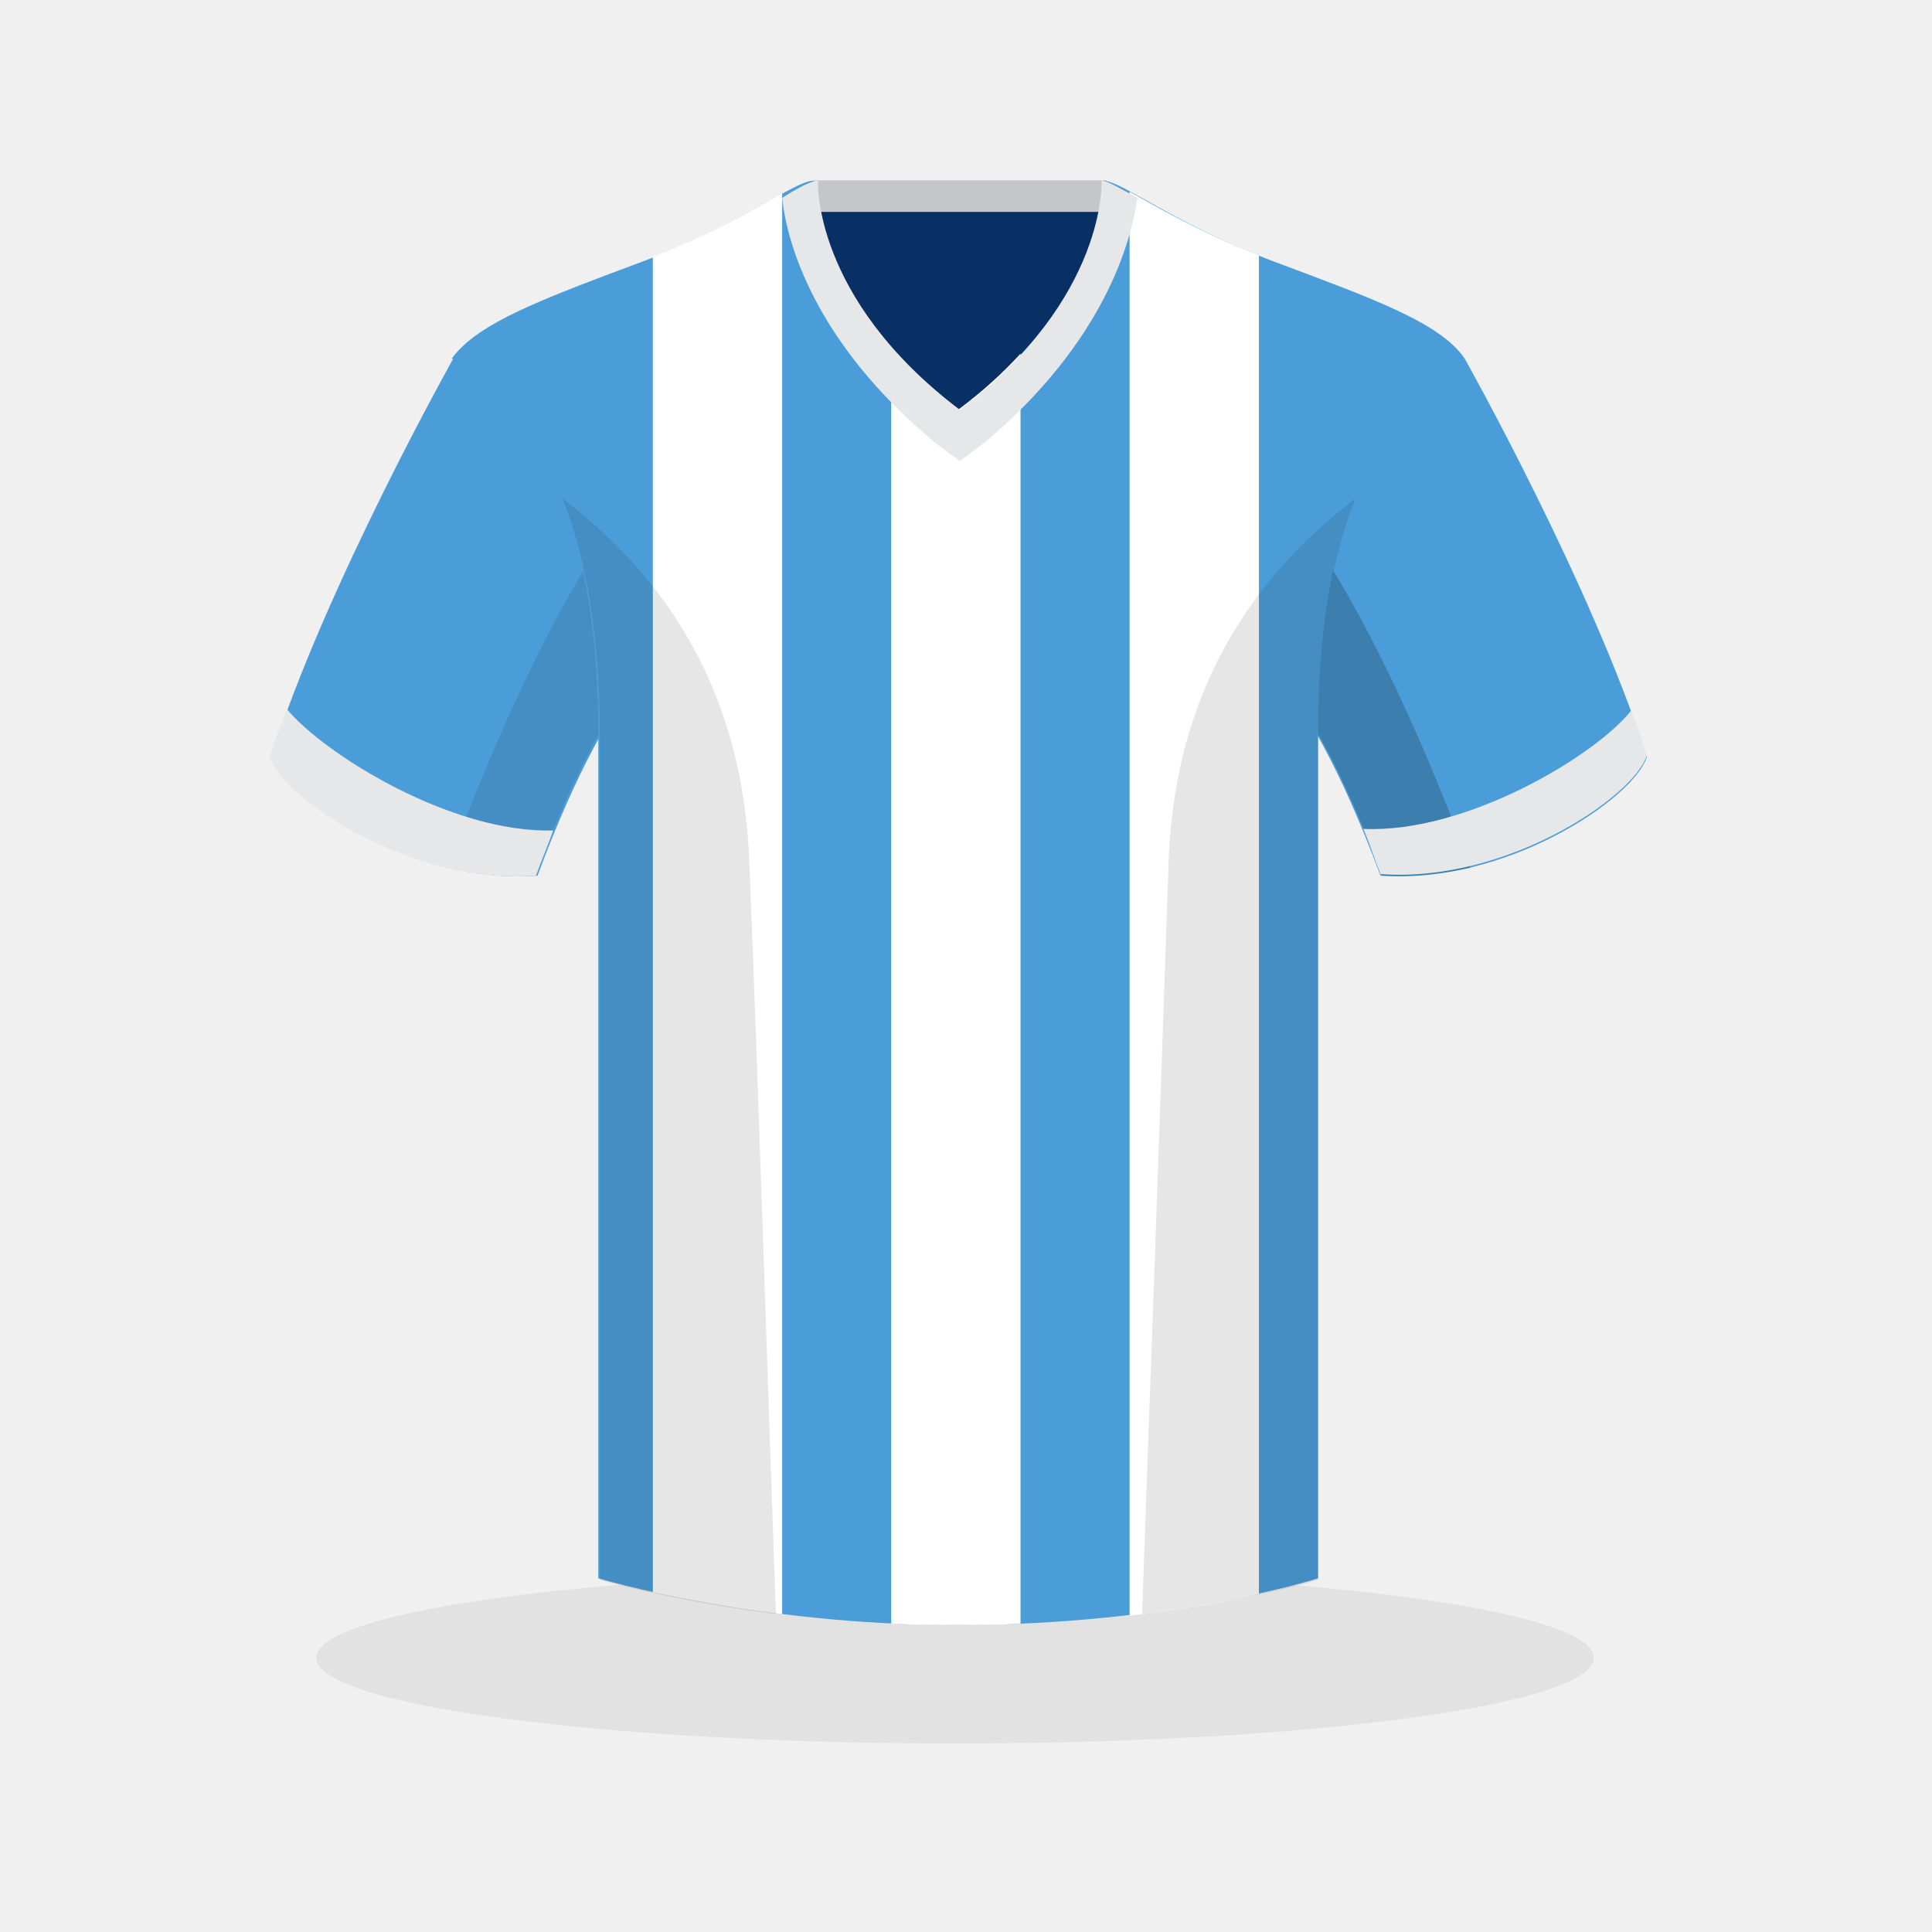
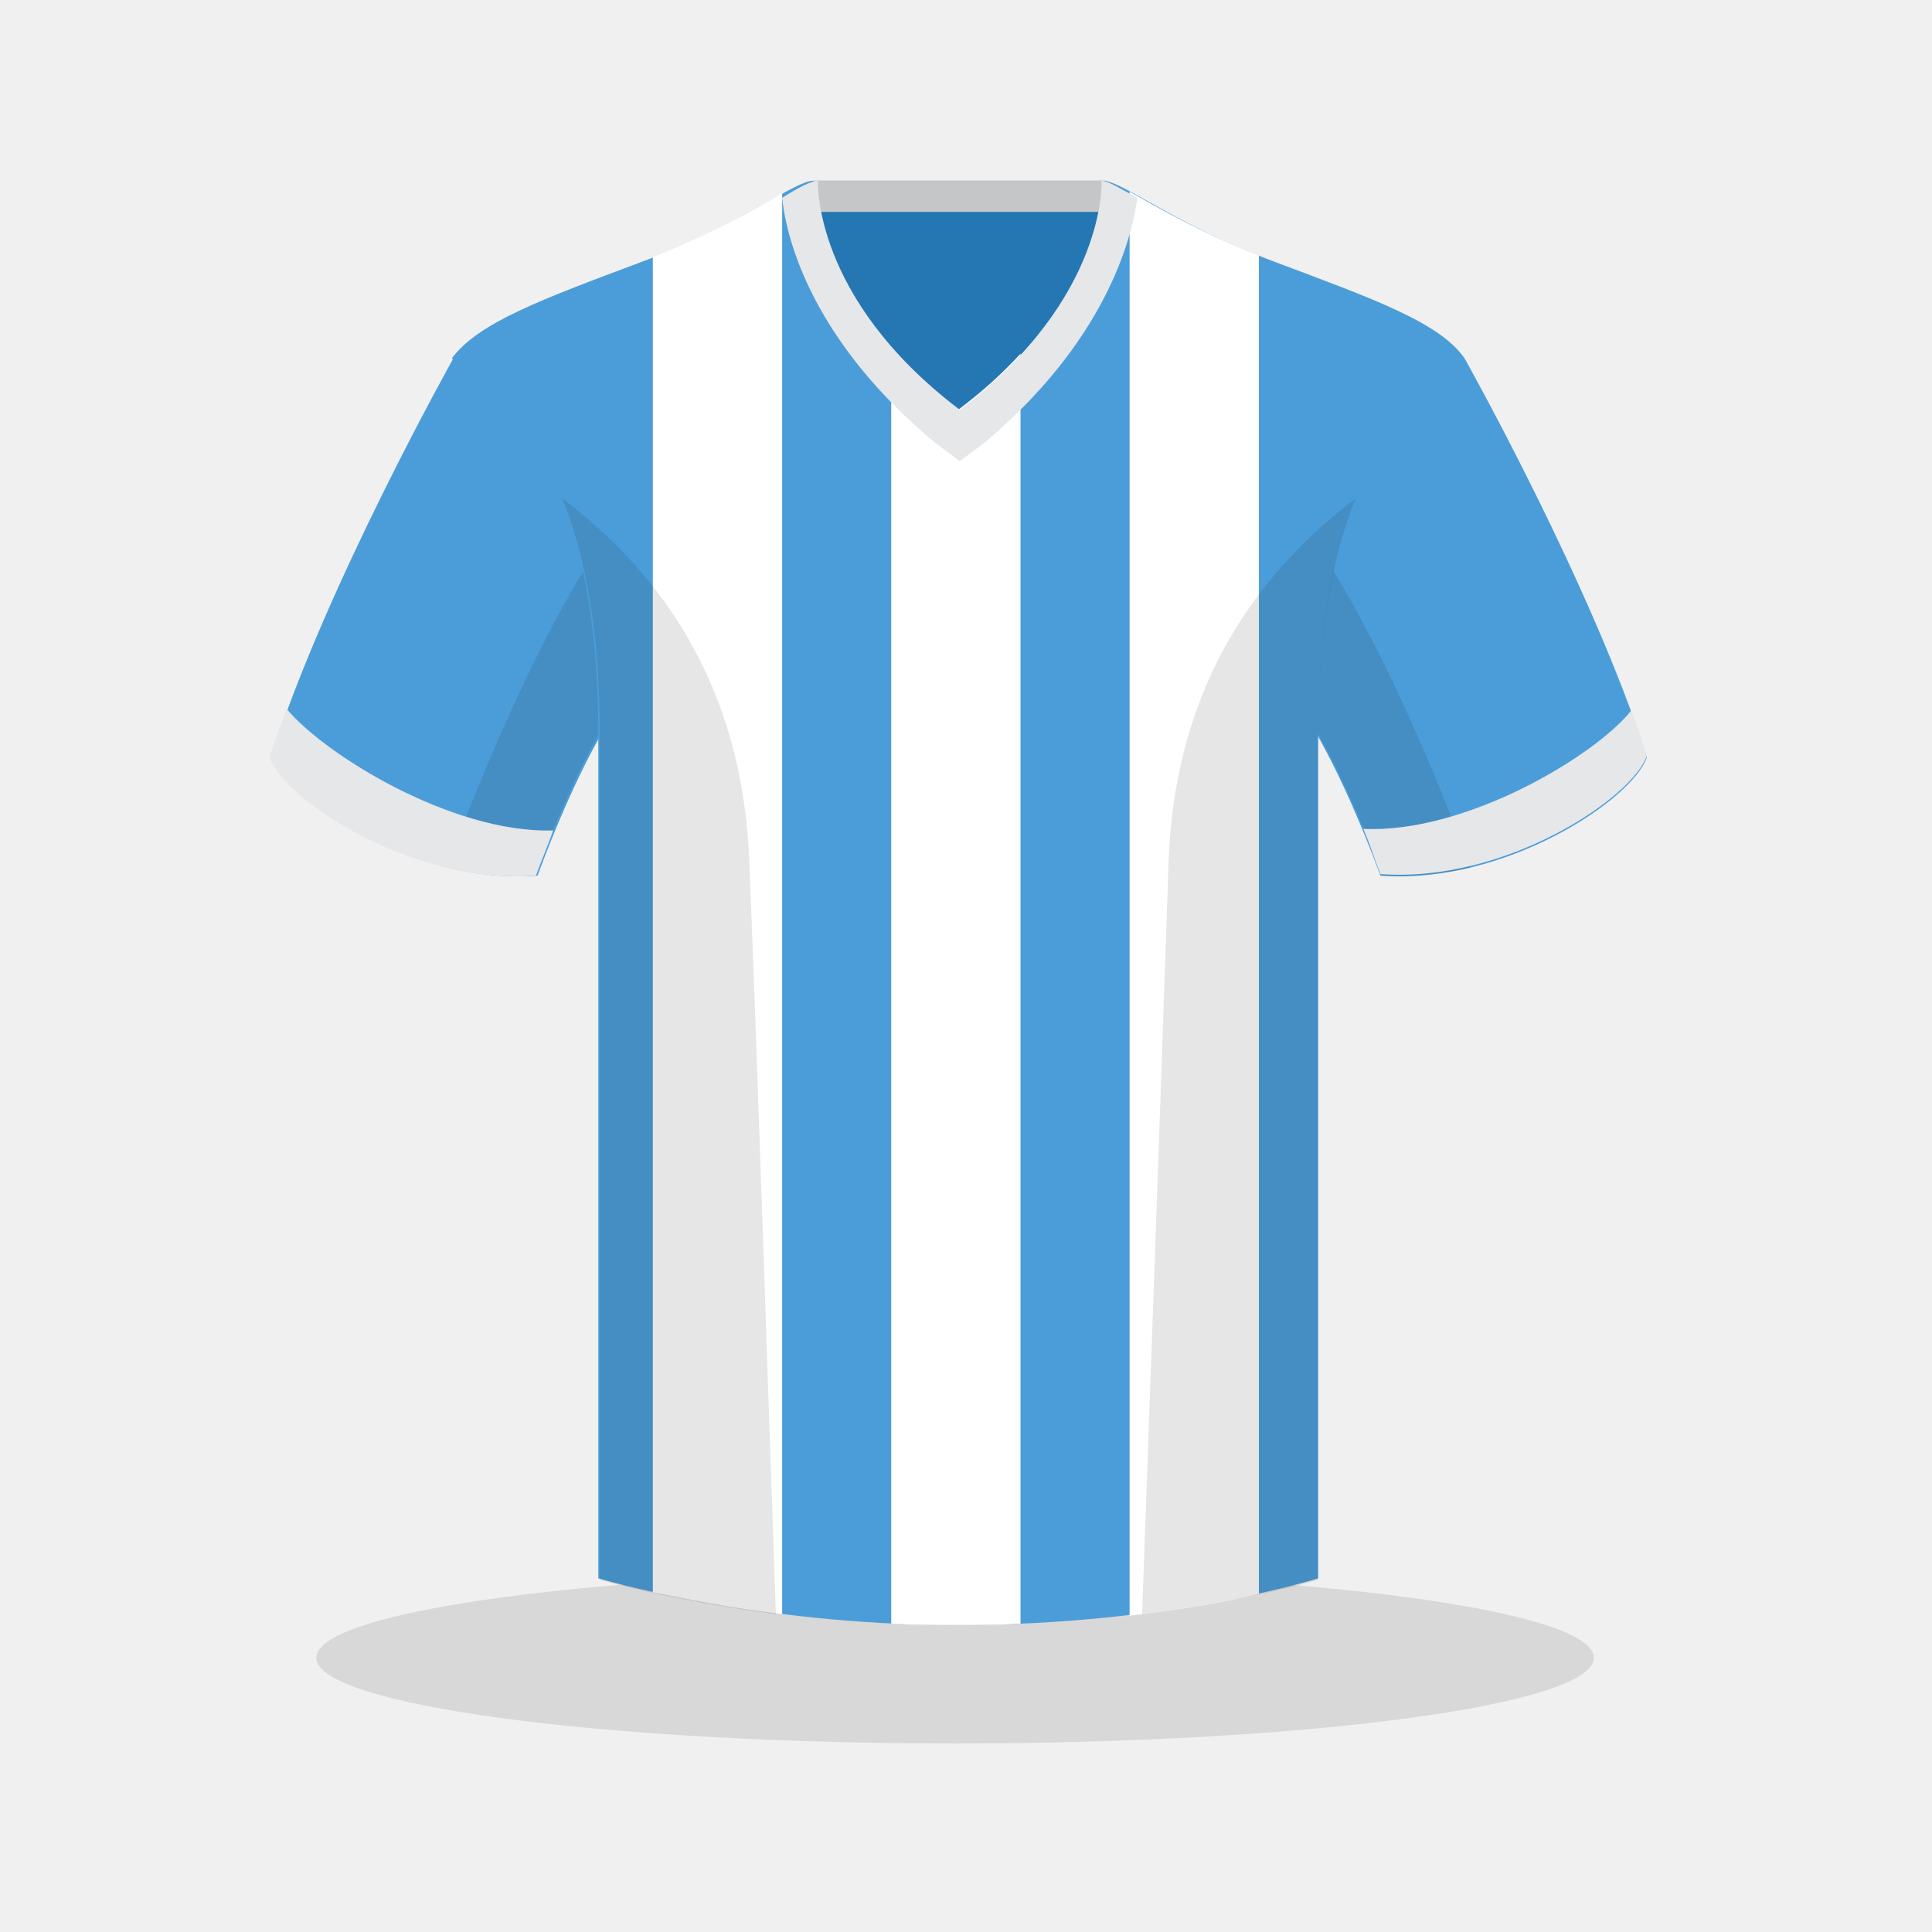
<svg xmlns="http://www.w3.org/2000/svg" version="1.1" x="0px" y="0px" viewBox="0 0 124 124" style="enable-background:new 0 0 124 124;" xml:space="preserve">
  <style type="text/css">
- 	.opacity-1{opacity:0.1;}
- 	.opacity-2{opacity:0.2;}
- 	.shadow{opacity:6.000000e-02;}
+ 	.shadow{opacity:0.1;}
+ 	.shade{fill:#010101;opacity:0.1;}
	.accent{fill:#E6E7E8;}	
- 	.collar-inside{fill:#083065;}
- 	.collar-shade{fill:#C4C6C7;}
+ 	.main-shade{fill:#2577B3;}
+ 	.accent-shade{fill:#C4C6C7;}
	.main{fill:#4B9DD9;}
	.secondary{fill:#FFFFFF;}
</style>
  <g>
</g>
  <g>
    <ellipse class="shadow" cx="61.3" cy="106.4" rx="41" ry="5.5" />
    <g>
-       <rect x="52.2" y="11.6" class="collar-inside" width="18.8" height="18.3" />
-       <rect x="52.2" y="11.6" class="collar-shade" width="18.8" height="2" />
+       <rect x="52.2" y="11.6" class="main-shade" width="18.8" height="18.3" />
+       <rect x="52.2" y="11.6" class="accent-shade" width="18.8" height="2" />
      <path class="main" d="M29.1,23c0,0-8.2,14.6-11.7,25.6c0.9,2.7,9.1,8.2,17.1,7.6c2.7-7.3,4.9-10.4,4.9-10.4S39.9,26.8,29.1,23z" />
      <path class="main" d="M94,23c0,0,8.2,14.6,11.7,25.6c-0.9,2.7-9.1,8.2-17.1,7.6c-2.7-7.3-4.9-10.4-4.9-10.4S83.2,26.8,94,23z" />
-       <g class="opacity-2">
+       <g class="shade">
        <path d="M84.9,35.6c-1.3,5.3-1.1,10.2-1.1,10.2s2.2,3.1,4.9,10.4c1.9,0.1,3.8-0.1,5.7-0.5C89.5,42.5,85.4,36.3,84.9,35.6z" />
      </g>
-       <g class="opacity-1">
+       <g class="shade">
        <path d="M38.2,35.5c-0.4,0.5-4.5,6.7-9.5,20.1c1.8,0.4,3.8,0.7,5.7,0.5c2.7-7.3,4.9-10.4,4.9-10.4S39.5,40.9,38.2,35.5z" />
      </g>
      <path class="main" d="M81.8,16.8c-6.4-2.4-9.8-5.2-11-5.2c0,0,0.4,7.5-9.3,14.7c-9.7-7.2-9.3-14.7-9.3-14.7c-1.2,0-4.6,2.8-11,5.2    c-6.4,2.4-10.5,3.9-12.2,6.2c2.2,1.8,9.4,5.8,9.4,24.1c0,18.3,0,54.2,0,54.2s10,3,23,3c13.8,0,23.2-3,23.2-3s0-36,0-54.2    c0-18.3,7.1-22.3,9.4-24.1C92.4,20.7,88.2,19.2,81.8,16.8z" />
    </g>
    <g>
      <path class="secondary" d="M41.9,102.2c2,0.4,4.9,1,8.3,1.4V12.4c-1.7,1-4.5,2.6-8.3,4.1V102.2z" />
      <path class="secondary" d="M65.5,104.2V22.7c-1.1,1.2-2.4,2.4-4,3.6c-1.8-1.3-3.2-2.6-4.3-3.9v81.8c1.4,0.1,2.8,0.1,4.3,0.1    C62.9,104.3,64.2,104.3,65.5,104.2z" />
      <path class="secondary" d="M80.8,16.4c-4-1.6-6.7-3.2-8.3-4.1v91.4c3.4-0.4,6.3-0.9,8.3-1.4V16.4z" />
    </g>
-     <g class="opacity-1">
+     <g class="shade">
      <g>
        <path d="M75,55.4c-0.5,14.9-1.3,37.2-1.7,48.2c7-0.9,11.3-2.2,11.3-2.2s0-36,0-54.2c0-6.9,1-11.7,2.4-15.2     C81.2,36.4,75.4,43.5,75,55.4z" />
      </g>
      <g>
        <path d="M49.8,103.6c-0.4-11-1.1-33.3-1.7-48.1c-0.4-12-6.2-19.1-12-23.5c1.4,3.5,2.4,8.3,2.4,15.2c0,18.3,0,54.2,0,54.2     S42.9,102.7,49.8,103.6z" />
      </g>
    </g>
    <path class="accent" d="M60,28.4l1.6,1.2l1.6-1.2c7.6-6.4,9.4-12.8,9.8-15.7c-1.1-0.6-1.9-1.1-2.3-1.1c0,0,0.4,7.5-9.1,14.7   c-9.5-7.2-9.1-14.7-9.1-14.7c-0.4,0-1.2,0.4-2.3,1.1C50.5,15.6,52.3,22,60,28.4z" />
    <g>
      <path class="accent" d="M18.4,45.5c-0.4,1.1-0.8,2.1-1.1,3.1c0.9,2.7,9.1,8.2,17.1,7.6c0.4-1.1,0.8-2,1.1-2.9    C29,53.5,20.8,48.4,18.4,45.5z" />
    </g>
    <g>
      <path class="accent" d="M104.7,45.6c-2.3,2.9-10.6,7.9-17.2,7.6c0.4,0.9,0.7,1.9,1.1,2.9c8,0.6,16.2-4.9,17.1-7.6    C105.4,47.6,105.1,46.6,104.7,45.6z" />
    </g>
  </g>
</svg>
